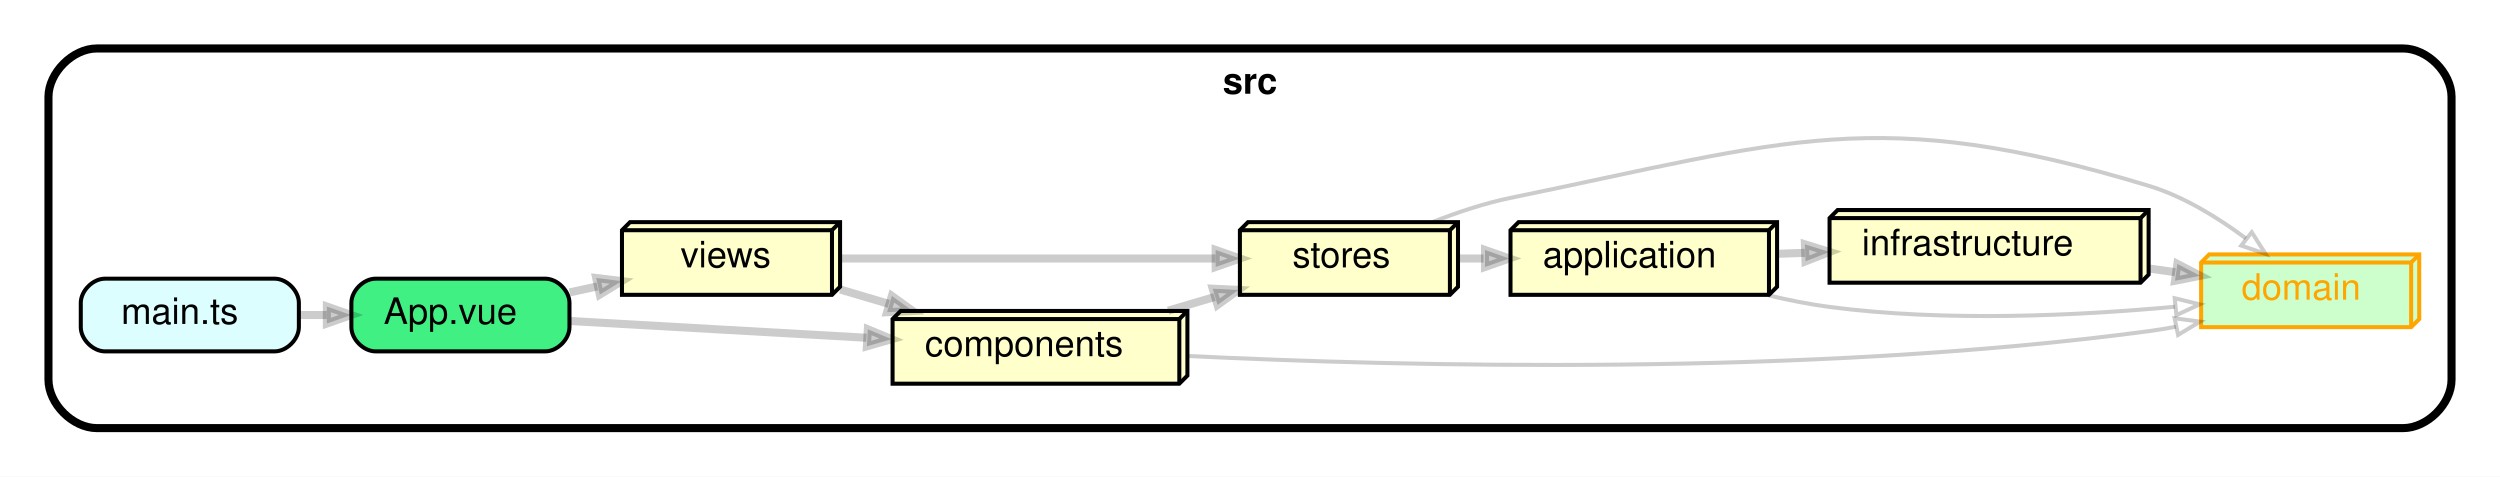
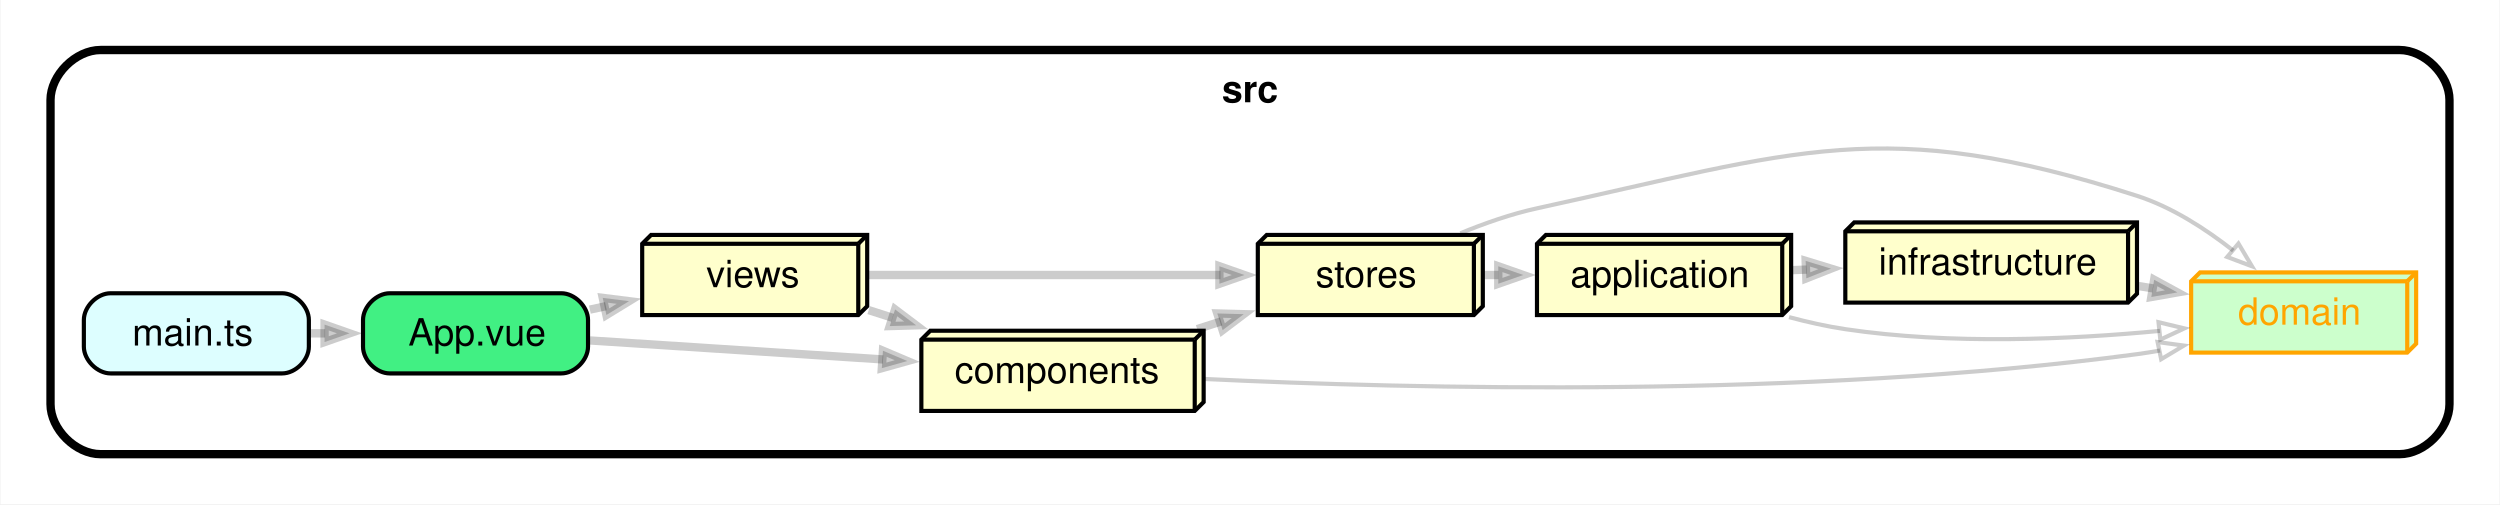
- <svg xmlns="http://www.w3.org/2000/svg" xmlns:xlink="http://www.w3.org/1999/xlink" width="619pt" height="118pt" viewBox="0.00 0.00 619.00 118.00">
-   <g id="graph0" class="graph" transform="scale(1 1) rotate(0) translate(4 114)">
-     <polygon fill="white" stroke="transparent" points="-4,4 -4,-114 615,-114 615,4 -4,4" />
+ <svg xmlns="http://www.w3.org/2000/svg" xmlns:xlink="http://www.w3.org/1999/xlink" width="600pt" height="121pt" viewBox="0.00 0.00 599.75 121.00">
+   <g id="graph0" class="graph" transform="scale(1 1) rotate(0) translate(4 117)">
+     <polygon fill="white" stroke="none" points="-4,4 -4,-117 595.75,-117 595.75,4 -4,4" />
    <g id="clust1" class="cluster">
-       <path fill="#ffffff" stroke="black" stroke-width="2" d="M20,-8C20,-8 591,-8 591,-8 597,-8 603,-14 603,-20 603,-20 603,-90 603,-90 603,-96 597,-102 591,-102 591,-102 20,-102 20,-102 14,-102 8,-96 8,-90 8,-90 8,-20 8,-20 8,-14 14,-8 20,-8" />
-       <text text-anchor="middle" x="305.5" y="-90.8" font-family="Helvetica,sans-Serif" font-weight="bold" font-size="9.00">src</text>
+       <path fill="#ffffff" stroke="black" stroke-width="2" d="M20,-8C20,-8 571.75,-8 571.75,-8 577.75,-8 583.75,-14 583.75,-20 583.75,-20 583.75,-93 583.75,-93 583.75,-99 577.75,-105 571.75,-105 571.75,-105 20,-105 20,-105 14,-105 8,-99 8,-93 8,-93 8,-20 8,-20 8,-14 14,-8 20,-8" />
+       <text text-anchor="middle" x="295.88" y="-92.45" font-family="Helvetica,sans-Serif" font-weight="bold" font-size="9.00">src</text>
    </g>
    <g id="node1" class="node">
      <g id="a_node1">
        <a xlink:href="src/App.vue" xlink:title="App.vue">
-           <path fill="#41f083" stroke="black" d="M131,-45C131,-45 89,-45 89,-45 86,-45 83,-42 83,-39 83,-39 83,-33 83,-33 83,-30 86,-27 89,-27 89,-27 131,-27 131,-27 134,-27 137,-30 137,-33 137,-33 137,-39 137,-39 137,-42 134,-45 131,-45" />
-           <text text-anchor="start" x="91" y="-33.8" font-family="Helvetica,sans-Serif" font-size="9.00">App.vue</text>
+           <path fill="#41f083" stroke="black" d="M130.58,-46.62C130.58,-46.62 89.42,-46.62 89.42,-46.62 86.21,-46.62 83,-43.42 83,-40.21 83,-40.21 83,-33.79 83,-33.79 83,-30.58 86.21,-27.38 89.42,-27.38 89.42,-27.38 130.58,-27.38 130.58,-27.38 133.79,-27.38 137,-30.58 137,-33.79 137,-33.79 137,-40.21 137,-40.21 137,-43.42 133.79,-46.62 130.58,-46.62" />
+           <text text-anchor="start" x="93.88" y="-34.08" font-family="Helvetica,sans-Serif" font-size="9.00">App.vue</text>
        </a>
      </g>
    </g>
    <g id="node2" class="node">
      <g id="a_node2">
        <a xlink:href="src/components" xlink:title="components">
-           <polygon fill="#ffffcc" stroke="black" points="290,-37 219,-37 217,-35 217,-19 288,-19 290,-21 290,-37" />
-           <polyline fill="none" stroke="black" points="288,-35 217,-35 " />
-           <polyline fill="none" stroke="black" points="288,-35 288,-19 " />
-           <polyline fill="none" stroke="black" points="288,-35 290,-37 " />
-           <text text-anchor="start" x="225" y="-25.8" font-family="Helvetica,sans-Serif" font-size="9.00">components</text>
+           <polygon fill="#ffffcc" stroke="black" points="284.75,-37.62 219.14,-37.62 217,-35.49 217,-18.38 282.61,-18.38 284.75,-20.51 284.75,-37.62" />
+           <polyline fill="none" stroke="black" points="282.61,-35.49 217,-35.49" />
+           <polyline fill="none" stroke="black" points="282.61,-35.49 282.61,-18.38" />
+           <polyline fill="none" stroke="black" points="282.61,-35.49 284.75,-37.62" />
+           <text text-anchor="start" x="225" y="-25.07" font-family="Helvetica,sans-Serif" font-size="9.00">components</text>
        </a>
      </g>
    </g>
    <g id="edge1" class="edge">
-       <path fill="none" stroke="#000000" stroke-width="2" stroke-opacity="0.2" d="M137.28,-34.51C157.83,-33.35 186.78,-31.72 210.52,-30.37" />
-       <polygon fill="#000000" fill-opacity="0.2" stroke="#000000" stroke-width="2" stroke-opacity="0.2" points="210.88,-32.46 216.75,-30.02 210.64,-28.26 210.88,-32.46" />
+       <path fill="none" stroke="#000000" stroke-width="2" stroke-opacity="0.2" d="M137.45,-35.29C157.32,-34 184.93,-32.21 207.82,-30.73" />
+       <polygon fill="#000000" fill-opacity="0.2" stroke="#000000" stroke-width="2" stroke-opacity="0.2" points="207.78,-32.83 213.63,-30.35 207.51,-28.64 207.78,-32.83" />
    </g>
    <g id="node3" class="node">
      <g id="a_node3">
        <a xlink:href="src/views" xlink:title="views">
-           <polygon fill="#ffffcc" stroke="black" points="204,-59 152,-59 150,-57 150,-41 202,-41 204,-43 204,-59" />
-           <polyline fill="none" stroke="black" points="202,-57 150,-57 " />
-           <polyline fill="none" stroke="black" points="202,-57 202,-41 " />
-           <polyline fill="none" stroke="black" points="202,-57 204,-59 " />
-           <text text-anchor="start" x="164.5" y="-47.8" font-family="Helvetica,sans-Serif" font-size="9.00">views</text>
+           <polygon fill="#ffffcc" stroke="black" points="204,-60.62 152.14,-60.62 150,-58.49 150,-41.38 201.86,-41.38 204,-43.51 204,-60.62" />
+           <polyline fill="none" stroke="black" points="201.86,-58.49 150,-58.49" />
+           <polyline fill="none" stroke="black" points="201.86,-58.49 201.86,-41.38" />
+           <polyline fill="none" stroke="black" points="201.86,-58.49 204,-60.62" />
+           <text text-anchor="start" x="165.38" y="-48.08" font-family="Helvetica,sans-Serif" font-size="9.00">views</text>
        </a>
      </g>
    </g>
    <g id="edge2" class="edge">
-       <path fill="none" stroke="#000000" stroke-width="2" stroke-opacity="0.2" d="M137.06,-41.61C139.32,-42.1 141.61,-42.59 143.9,-43.09" />
-       <polygon fill="#000000" fill-opacity="0.2" stroke="#000000" stroke-width="2" stroke-opacity="0.2" points="143.62,-45.17 149.93,-44.39 144.51,-41.07 143.62,-45.17" />
+       <path fill="none" stroke="#000000" stroke-width="2" stroke-opacity="0.2" d="M137.44,-42.69C138.71,-42.97 140,-43.25 141.29,-43.52" />
+       <polygon fill="#000000" fill-opacity="0.2" stroke="#000000" stroke-width="2" stroke-opacity="0.2" points="140.53,-45.51 146.84,-44.72 141.41,-41.4 140.53,-45.51" />
    </g>
    <g id="node5" class="node">
      <g id="a_node5">
        <a xlink:href="src/domain" xlink:title="no-orphans">
-           <polygon fill="#ccffcc" stroke="orange" points="595,-51 543,-51 541,-49 541,-33 593,-33 595,-35 595,-51" />
-           <polyline fill="none" stroke="orange" points="593,-49 541,-49 " />
-           <polyline fill="none" stroke="orange" points="593,-49 593,-33 " />
-           <polyline fill="none" stroke="orange" points="593,-49 595,-51 " />
-           <text text-anchor="start" x="551" y="-39.8" font-family="Helvetica,sans-Serif" font-size="9.00" fill="orange">domain</text>
+           <polygon fill="#ccffcc" stroke="orange" points="575.75,-51.62 523.89,-51.62 521.75,-49.49 521.75,-32.38 573.61,-32.38 575.75,-34.51 575.75,-51.62" />
+           <polyline fill="none" stroke="orange" points="573.61,-49.49 521.75,-49.49" />
+           <polyline fill="none" stroke="orange" points="573.61,-49.49 573.61,-32.38" />
+           <polyline fill="none" stroke="orange" points="573.61,-49.49 575.75,-51.62" />
+           <text text-anchor="start" x="533" y="-39.08" font-family="Helvetica,sans-Serif" font-size="9.00" fill="orange">domain</text>
        </a>
      </g>
    </g>
    <g id="edge6" class="edge">
-       <path fill="none" stroke="#000000" stroke-opacity="0.2" d="M290.1,-25.86C342.48,-23.3 443.27,-20.68 528,-32 530.21,-32.3 532.47,-32.67 534.74,-33.1" />
-       <polygon fill="none" stroke="#000000" stroke-opacity="0.2" points="534.43,-35.19 540.73,-34.37 535.29,-31.08 534.43,-35.19" />
+       <path fill="none" stroke="#000000" stroke-opacity="0.2" d="M284.9,-26.05C333.98,-23.7 428.96,-21.3 508.75,-32 510.57,-32.24 512.42,-32.54 514.29,-32.88" />
+       <polygon fill="none" stroke="#000000" stroke-opacity="0.2" points="513.7,-34.91 520,-34.06 514.55,-30.79 513.7,-34.91" />
    </g>
    <g id="node7" class="node">
      <g id="a_node7">
        <a xlink:href="src/stores" xlink:title="stores">
-           <polygon fill="#ffffcc" stroke="black" points="357,-59 305,-59 303,-57 303,-41 355,-41 357,-43 357,-59" />
-           <polyline fill="none" stroke="black" points="355,-57 303,-57 " />
-           <polyline fill="none" stroke="black" points="355,-57 355,-41 " />
-           <polyline fill="none" stroke="black" points="355,-57 357,-59 " />
-           <text text-anchor="start" x="316" y="-47.8" font-family="Helvetica,sans-Serif" font-size="9.00">stores</text>
+           <polygon fill="#ffffcc" stroke="black" points="351.75,-60.62 299.89,-60.62 297.75,-58.49 297.75,-41.38 349.61,-41.38 351.75,-43.51 351.75,-60.62" />
+           <polyline fill="none" stroke="black" points="349.61,-58.49 297.75,-58.49" />
+           <polyline fill="none" stroke="black" points="349.61,-58.49 349.61,-41.38" />
+           <polyline fill="none" stroke="black" points="349.61,-58.49 351.75,-60.62" />
+           <text text-anchor="start" x="311.62" y="-48.08" font-family="Helvetica,sans-Serif" font-size="9.00">stores</text>
        </a>
      </g>
    </g>
    <g id="edge5" class="edge">
-       <path fill="none" stroke="#000000" stroke-width="2" stroke-opacity="0.2" d="M285.23,-37.08C289.02,-38.19 292.9,-39.34 296.71,-40.46" />
-       <polygon fill="#000000" fill-opacity="0.2" stroke="#000000" stroke-width="2" stroke-opacity="0.2" points="296.27,-42.52 302.62,-42.21 297.46,-38.5 296.27,-42.52" />
+       <path fill="none" stroke="#000000" stroke-width="2" stroke-opacity="0.2" d="M283.19,-38.02C285.1,-38.63 287.02,-39.25 288.94,-39.86" />
+       <polygon fill="#000000" fill-opacity="0.2" stroke="#000000" stroke-width="2" stroke-opacity="0.2" points="288.02,-41.77 294.37,-41.6 289.3,-37.77 288.02,-41.77" />
    </g>
    <g id="edge11" class="edge">
-       <path fill="none" stroke="#000000" stroke-width="2" stroke-opacity="0.2" d="M204.06,-42.31C207.95,-41.16 212.02,-39.95 216.07,-38.76" />
-       <polygon fill="#000000" fill-opacity="0.2" stroke="#000000" stroke-width="2" stroke-opacity="0.2" points="216.83,-40.72 221.99,-37.01 215.64,-36.7 216.83,-40.72" />
+       <path fill="none" stroke="#000000" stroke-width="2" stroke-opacity="0.2" d="M204.36,-42.57C206.24,-41.96 208.17,-41.35 210.11,-40.72" />
+       <polygon fill="#000000" fill-opacity="0.2" stroke="#000000" stroke-width="2" stroke-opacity="0.2" points="210.69,-42.74 215.76,-38.92 209.41,-38.74 210.69,-42.74" />
    </g>
    <g id="edge12" class="edge">
-       <path fill="none" stroke="#000000" stroke-width="2" stroke-opacity="0.2" d="M204.3,-50C230.07,-50 269.38,-50 296.95,-50" />
-       <polygon fill="#000000" fill-opacity="0.2" stroke="#000000" stroke-width="2" stroke-opacity="0.2" points="297,-52.1 303,-50 297,-47.9 297,-52.1" />
+       <path fill="none" stroke="#000000" stroke-width="2" stroke-opacity="0.2" d="M204.39,-51C228.02,-51 262.84,-51 288.78,-51" />
+       <polygon fill="#000000" fill-opacity="0.2" stroke="#000000" stroke-width="2" stroke-opacity="0.2" points="288.53,-53.1 294.53,-51 288.53,-48.9 288.53,-53.1" />
    </g>
    <g id="node4" class="node">
      <g id="a_node4">
        <a xlink:href="src/application" xlink:title="application">
-           <polygon fill="#ffffcc" stroke="black" points="436,-59 372,-59 370,-57 370,-41 434,-41 436,-43 436,-59" />
-           <polyline fill="none" stroke="black" points="434,-57 370,-57 " />
-           <polyline fill="none" stroke="black" points="434,-57 434,-41 " />
-           <polyline fill="none" stroke="black" points="434,-57 436,-59 " />
-           <text text-anchor="start" x="378" y="-47.8" font-family="Helvetica,sans-Serif" font-size="9.00">application</text>
+           <polygon fill="#ffffcc" stroke="black" points="425.75,-60.62 366.89,-60.62 364.75,-58.49 364.75,-41.38 423.61,-41.38 425.75,-43.51 425.75,-60.62" />
+           <polyline fill="none" stroke="black" points="423.61,-58.49 364.75,-58.49" />
+           <polyline fill="none" stroke="black" points="423.61,-58.49 423.61,-41.38" />
+           <polyline fill="none" stroke="black" points="423.61,-58.49 425.75,-60.62" />
+           <text text-anchor="start" x="372.75" y="-48.08" font-family="Helvetica,sans-Serif" font-size="9.00">application</text>
        </a>
      </g>
    </g>
    <g id="edge3" class="edge">
-       <path fill="none" stroke="#000000" stroke-opacity="0.2" d="M433.8,-40.89C438.83,-39.69 444.03,-38.65 449,-38 477.73,-34.23 510.71,-35.85 534.49,-38.05" />
-       <polygon fill="none" stroke="#000000" stroke-opacity="0.2" points="534.46,-40.15 540.64,-38.65 534.87,-35.97 534.46,-40.15" />
+       <path fill="none" stroke="#000000" stroke-opacity="0.2" d="M425.25,-40.89C429.72,-39.69 434.32,-38.66 438.75,-38 463.88,-34.24 492.61,-35.52 514.26,-37.59" />
+       <polygon fill="none" stroke="#000000" stroke-opacity="0.2" points="513.92,-39.67 520.11,-38.19 514.35,-35.49 513.92,-39.67" />
    </g>
    <g id="node6" class="node">
      <g id="a_node6">
        <a xlink:href="src/infrastructure" xlink:title="infrastructure">
-           <polygon fill="#ffffcc" stroke="black" points="528,-62 451,-62 449,-60 449,-44 526,-44 528,-46 528,-62" />
-           <polyline fill="none" stroke="black" points="526,-60 449,-60 " />
-           <polyline fill="none" stroke="black" points="526,-60 526,-44 " />
-           <polyline fill="none" stroke="black" points="526,-60 528,-62 " />
-           <text text-anchor="start" x="457" y="-50.8" font-family="Helvetica,sans-Serif" font-size="9.00">infrastructure</text>
+           <polygon fill="#ffffcc" stroke="black" points="508.75,-63.62 440.89,-63.62 438.75,-61.49 438.75,-44.38 506.61,-44.38 508.75,-46.51 508.75,-63.62" />
+           <polyline fill="none" stroke="black" points="506.61,-61.49 438.75,-61.49" />
+           <polyline fill="none" stroke="black" points="506.61,-61.49 506.61,-44.38" />
+           <polyline fill="none" stroke="black" points="506.61,-61.49 508.75,-63.62" />
+           <text text-anchor="start" x="446.75" y="-51.08" font-family="Helvetica,sans-Serif" font-size="9.00">infrastructure</text>
        </a>
      </g>
    </g>
    <g id="edge4" class="edge">
-       <path fill="none" stroke="#000000" stroke-width="2" stroke-opacity="0.2" d="M436.04,-51.15C438.29,-51.23 440.58,-51.31 442.88,-51.4" />
-       <polygon fill="#000000" fill-opacity="0.2" stroke="#000000" stroke-width="2" stroke-opacity="0.2" points="442.9,-53.5 448.97,-51.62 443.05,-49.3 442.9,-53.5" />
+       <path fill="none" stroke="#000000" stroke-width="2" stroke-opacity="0.2" d="M426.05,-52.17C427.18,-52.21 428.32,-52.26 429.47,-52.3" />
+       <polygon fill="#000000" fill-opacity="0.2" stroke="#000000" stroke-width="2" stroke-opacity="0.2" points="429.23,-54.39 435.31,-52.53 429.39,-50.2 429.23,-54.39" />
    </g>
    <g id="edge7" class="edge">
-       <path fill="none" stroke="#000000" stroke-width="2" stroke-opacity="0.2" d="M528.25,-47.5C530.37,-47.2 532.49,-46.9 534.58,-46.6" />
-       <polygon fill="#000000" fill-opacity="0.2" stroke="#000000" stroke-width="2" stroke-opacity="0.2" points="535.12,-48.65 540.76,-45.72 534.53,-44.49 535.12,-48.65" />
+       <path fill="none" stroke="#000000" stroke-width="2" stroke-opacity="0.2" d="M509.11,-48.35C510.28,-48.16 511.45,-47.97 512.61,-47.78" />
+       <polygon fill="#000000" fill-opacity="0.2" stroke="#000000" stroke-width="2" stroke-opacity="0.2" points="512.87,-49.86 518.45,-46.82 512.19,-45.72 512.87,-49.86" />
    </g>
    <g id="edge9" class="edge">
-       <path fill="none" stroke="#000000" stroke-width="2" stroke-opacity="0.2" d="M357.03,-50C359.09,-50 361.2,-50 363.32,-50" />
-       <polygon fill="#000000" fill-opacity="0.2" stroke="#000000" stroke-width="2" stroke-opacity="0.2" points="363.69,-52.1 369.69,-50 363.69,-47.9 363.69,-52.1" />
+       <path fill="none" stroke="#000000" stroke-width="2" stroke-opacity="0.2" d="M352.04,-51C353.18,-51 354.34,-51 355.51,-51" />
+       <polygon fill="#000000" fill-opacity="0.2" stroke="#000000" stroke-width="2" stroke-opacity="0.2" points="355.46,-53.1 361.46,-51 355.46,-48.9 355.46,-53.1" />
    </g>
    <g id="edge10" class="edge">
-       <path fill="none" stroke="#000000" stroke-opacity="0.2" d="M350.86,-59.08C356.89,-61.44 363.6,-63.69 370,-65 438.8,-79.13 460.78,-88.35 528,-68 536.69,-65.37 545.21,-60.09 552.06,-54.98" />
-       <polygon fill="none" stroke="#000000" stroke-opacity="0.2" points="553.53,-56.5 556.95,-51.14 550.93,-53.19 553.53,-56.5" />
+       <path fill="none" stroke="#000000" stroke-opacity="0.2" d="M346.37,-61.02C352.18,-63.41 358.6,-65.66 364.75,-67 427.29,-80.65 447.81,-89.61 508.75,-70 517.13,-67.3 525.24,-62.06 531.87,-56.84" />
+       <polygon fill="none" stroke="#000000" stroke-opacity="0.2" points="533.1,-58.55 536.35,-53.09 530.4,-55.33 533.1,-58.55" />
    </g>
    <g id="node8" class="node">
      <g id="a_node8">
        <a xlink:href="src/main.ts" xlink:title="main.ts">
-           <path fill="#ddfeff" stroke="black" d="M64,-45C64,-45 22,-45 22,-45 19,-45 16,-42 16,-39 16,-39 16,-33 16,-33 16,-30 19,-27 22,-27 22,-27 64,-27 64,-27 67,-27 70,-30 70,-33 70,-33 70,-39 70,-39 70,-42 67,-45 64,-45" />
-           <text text-anchor="start" x="26" y="-33.8" font-family="Helvetica,sans-Serif" font-size="9.00">main.ts</text>
+           <path fill="#ddfeff" stroke="black" d="M63.58,-46.62C63.58,-46.62 22.42,-46.62 22.42,-46.62 19.21,-46.62 16,-43.42 16,-40.21 16,-40.21 16,-33.79 16,-33.79 16,-30.58 19.21,-27.38 22.42,-27.38 22.42,-27.38 63.58,-27.38 63.58,-27.38 66.79,-27.38 70,-30.58 70,-33.79 70,-33.79 70,-40.21 70,-40.21 70,-43.42 66.79,-46.62 63.58,-46.62" />
+           <text text-anchor="start" x="27.62" y="-34.08" font-family="Helvetica,sans-Serif" font-size="9.00">main.ts</text>
        </a>
      </g>
    </g>
    <g id="edge8" class="edge">
-       <path fill="none" stroke="#000000" stroke-width="2" stroke-opacity="0.2" d="M70.06,-36C72.32,-36 74.61,-36 76.9,-36" />
-       <polygon fill="#000000" fill-opacity="0.2" stroke="#000000" stroke-width="2" stroke-opacity="0.2" points="76.93,-38.1 82.93,-36 76.93,-33.9 76.93,-38.1" />
+       <path fill="none" stroke="#000000" stroke-width="2" stroke-opacity="0.2" d="M70.44,-37C71.58,-37 72.74,-37 73.9,-37" />
+       <polygon fill="#000000" fill-opacity="0.2" stroke="#000000" stroke-width="2" stroke-opacity="0.2" points="73.77,-39.1 79.77,-37 73.77,-34.9 73.77,-39.1" />
    </g>
  </g>
</svg>
